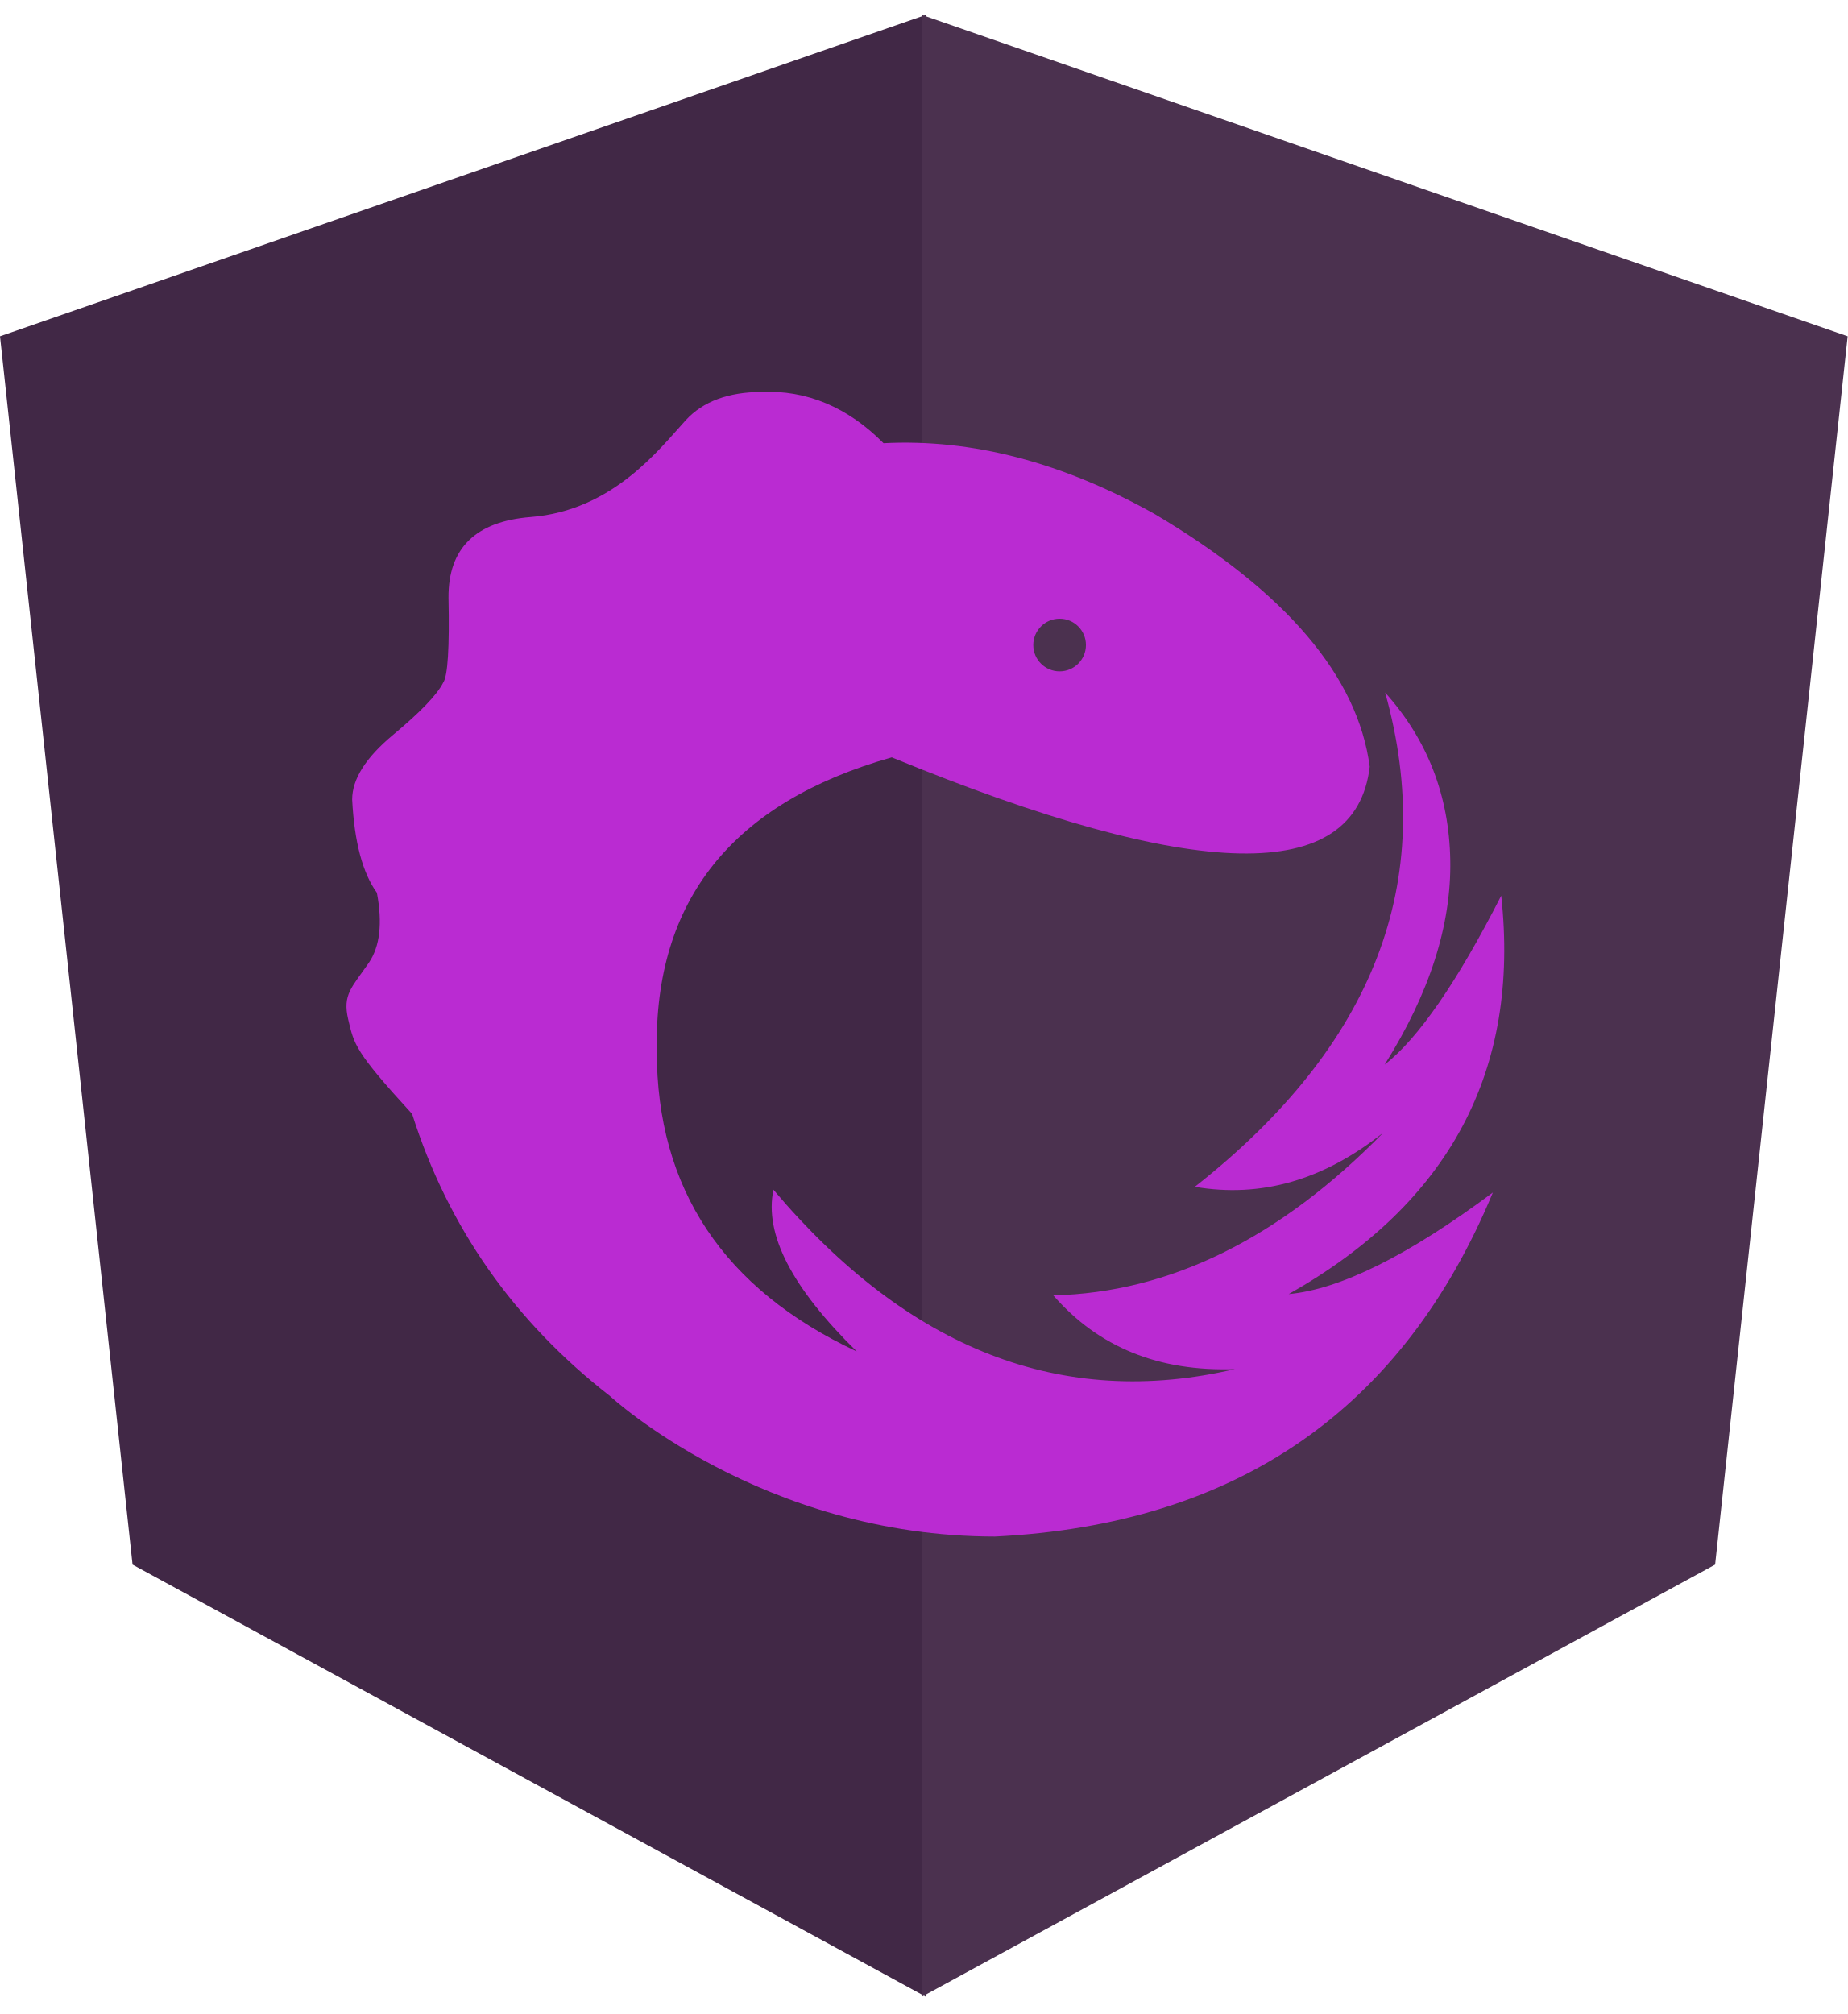
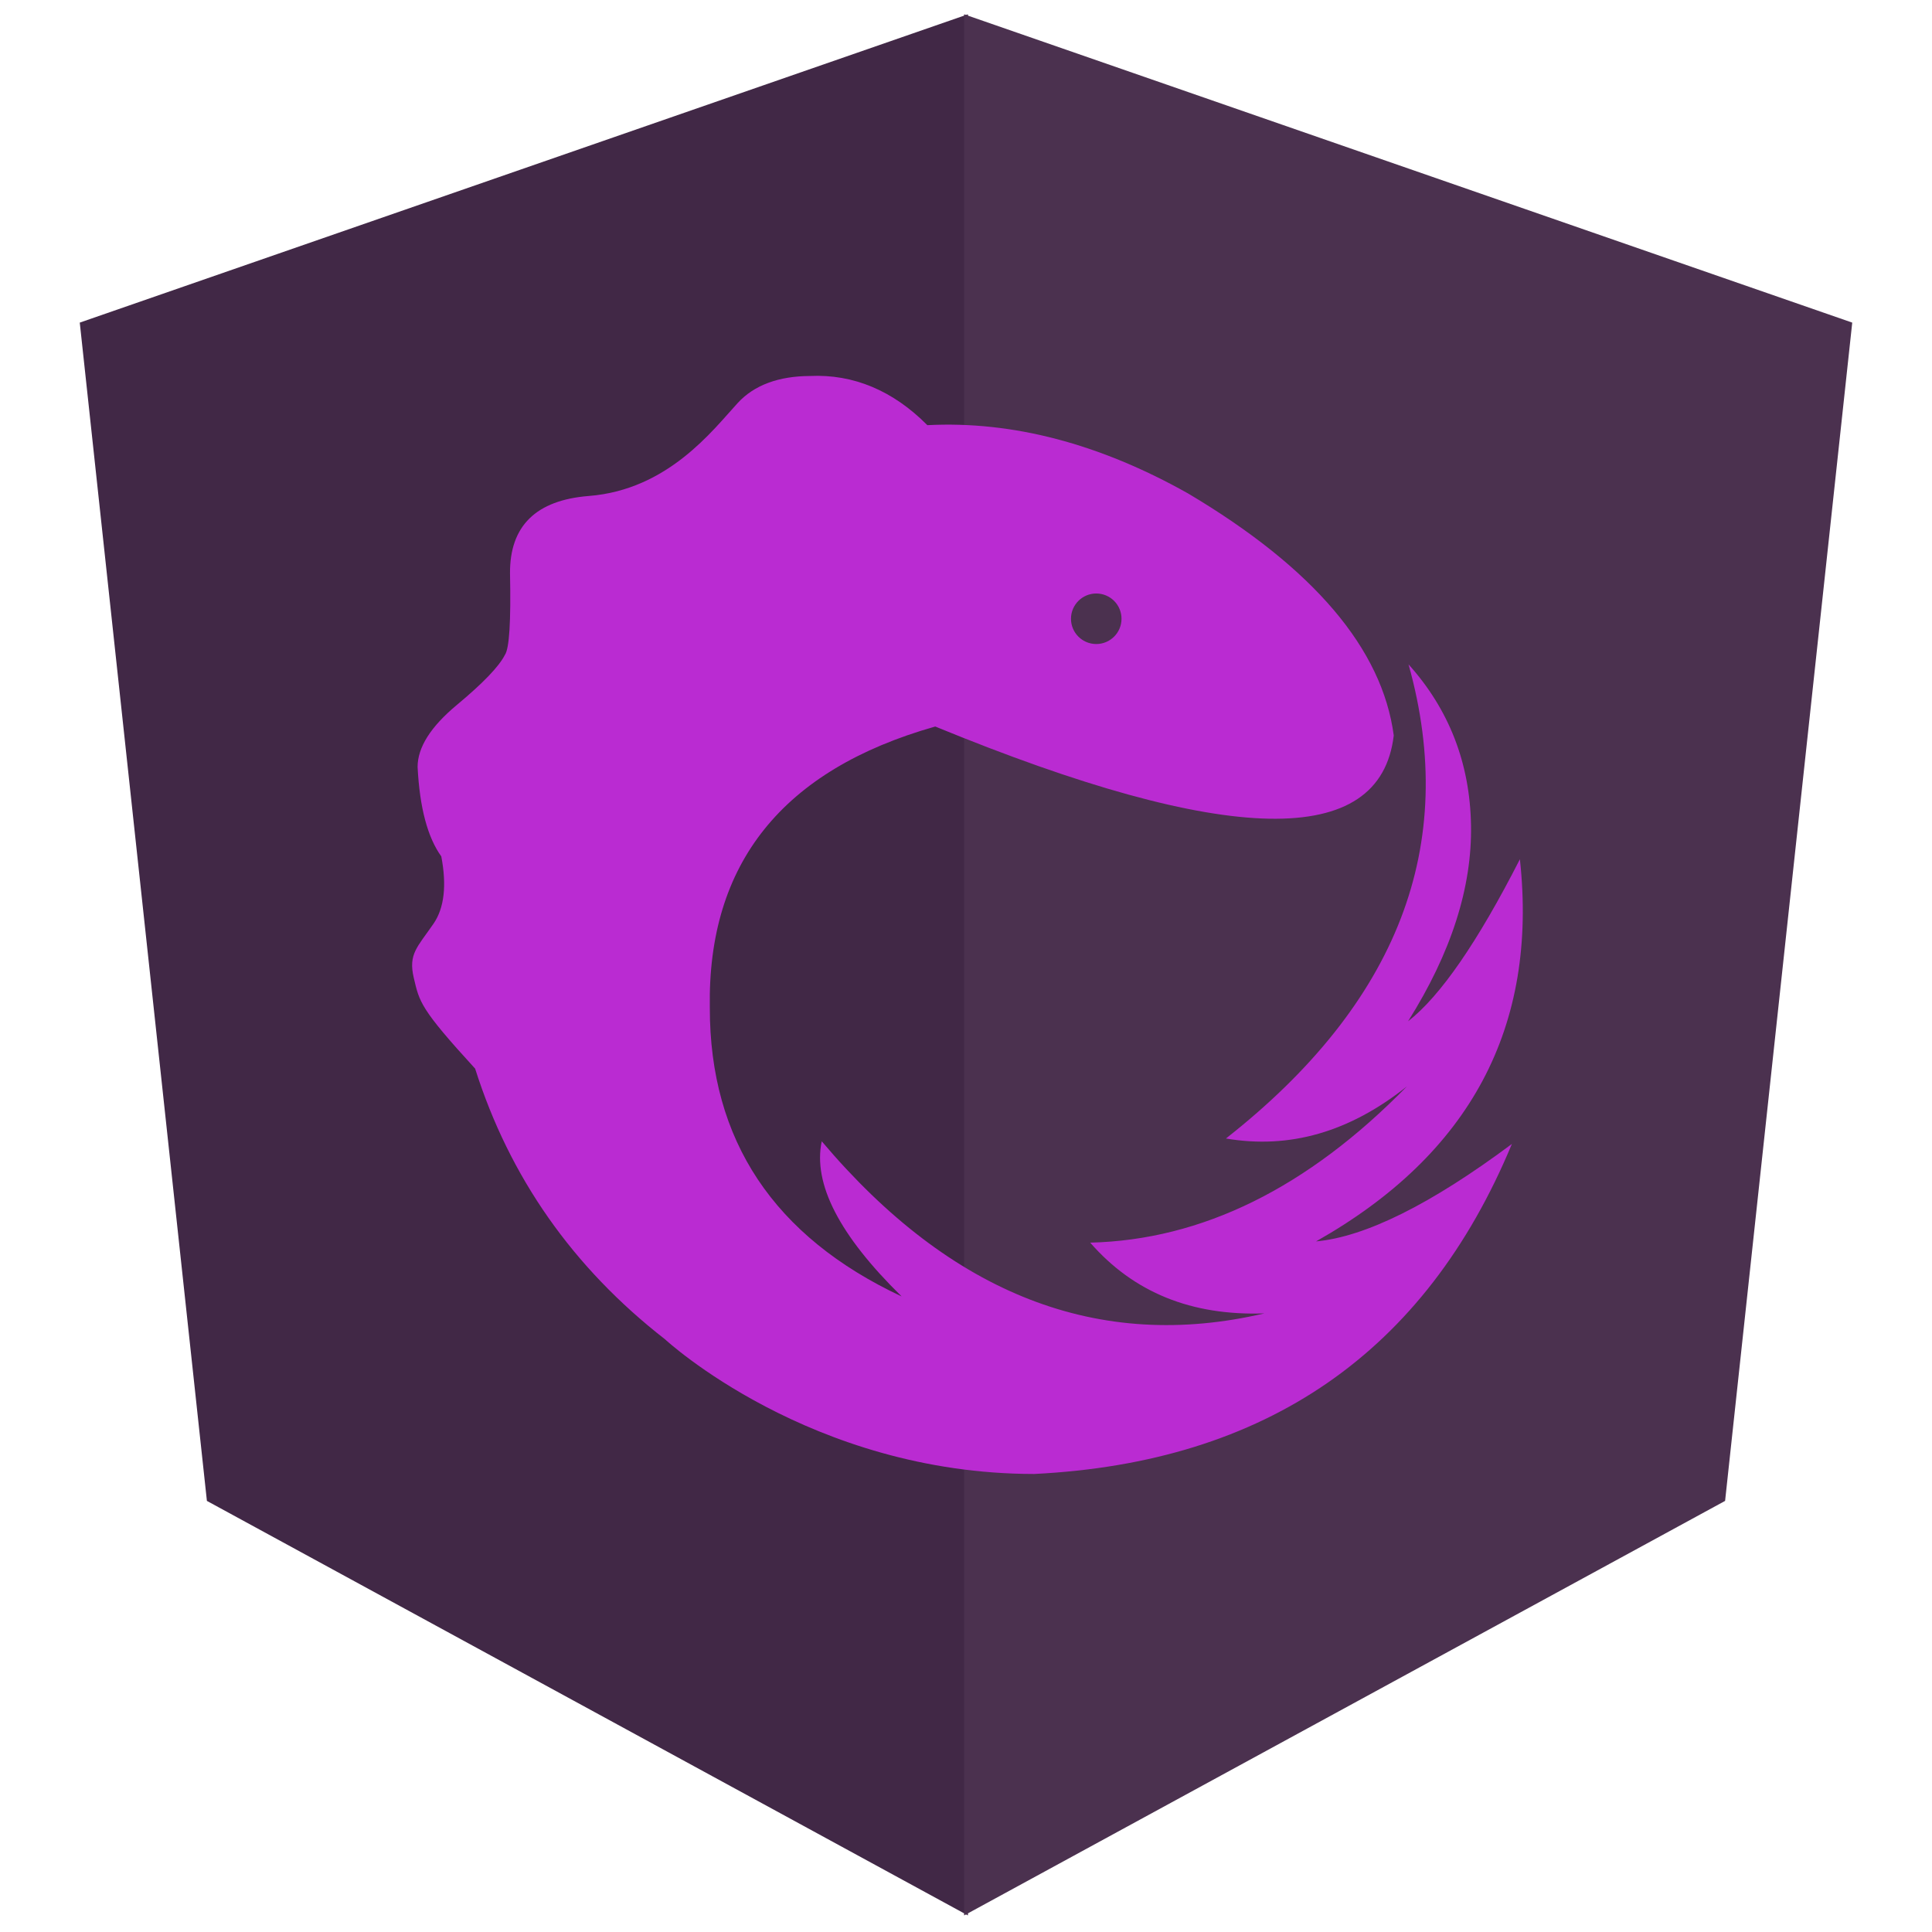
- <svg xmlns="http://www.w3.org/2000/svg" width="100" height="109" viewBox="0 0 100 109" fill="none">
+ <svg xmlns="http://www.w3.org/2000/svg" width="100" height="100" viewBox="0 0 100 109" fill="none">
  <path fill-rule="evenodd" clip-rule="evenodd" d="M50.108 0.807L0 18.201L7.173 84.678L50.108 108.065V0.807Z" fill="#412846" />
  <path fill-rule="evenodd" clip-rule="evenodd" d="M49.893 0.807L100 18.201L92.827 84.678L49.893 108.065V0.807Z" fill="#4B314F" />
  <path fill-rule="evenodd" clip-rule="evenodd" d="M74.975 37.51L74.966 37.481C77.254 40.028 78.43 43.052 78.492 46.553C78.555 50.054 77.379 53.747 74.939 57.621C76.763 56.203 78.869 53.143 81.25 48.476C82.279 57.934 78.457 65.118 69.748 70.038C72.528 69.782 76.22 67.951 80.798 64.54C75.913 76.303 66.929 82.51 53.848 83.159C41.206 83.156 33.016 75.558 33.022 75.563C27.825 71.518 24.248 66.419 22.306 60.29C19.197 56.895 19.166 56.531 18.846 55.175C18.525 53.818 19.048 53.439 19.959 52.112C20.566 51.227 20.709 49.954 20.397 48.316C19.623 47.243 19.177 45.562 19.06 43.273C19.06 42.167 19.798 41 21.274 39.772C22.75 38.544 23.656 37.6 23.984 36.95C24.235 36.596 24.331 35.059 24.274 32.34C24.259 29.67 25.742 28.217 28.722 27.982C33.193 27.629 35.715 24.266 37.12 22.737C38.056 21.718 39.442 21.222 41.19 21.213C43.651 21.097 45.89 22.041 47.819 23.987C52.623 23.739 57.545 25.035 62.531 27.841C69.618 32.051 73.485 36.609 74.133 41.494C73.374 47.923 64.738 47.755 48.265 40.989C39.644 43.43 35.406 48.722 35.547 56.863C35.541 64.333 39.157 69.762 46.369 73.143C42.854 69.692 41.357 66.791 41.861 64.389C49.172 73.048 57.501 76.284 66.832 74.099C62.718 74.242 59.459 72.918 57.007 70.108C63.314 69.954 69.268 67.026 74.874 61.294C71.638 63.87 68.251 64.845 64.666 64.232C74.377 56.596 77.814 47.689 74.975 37.51ZM57.349 36.335C58.136 36.335 58.774 35.697 58.774 34.91C58.774 34.123 58.136 33.484 57.349 33.484C56.562 33.484 55.923 34.123 55.923 34.91C55.923 35.697 56.562 36.335 57.349 36.335Z" fill="#BA2BD2" />
</svg>
